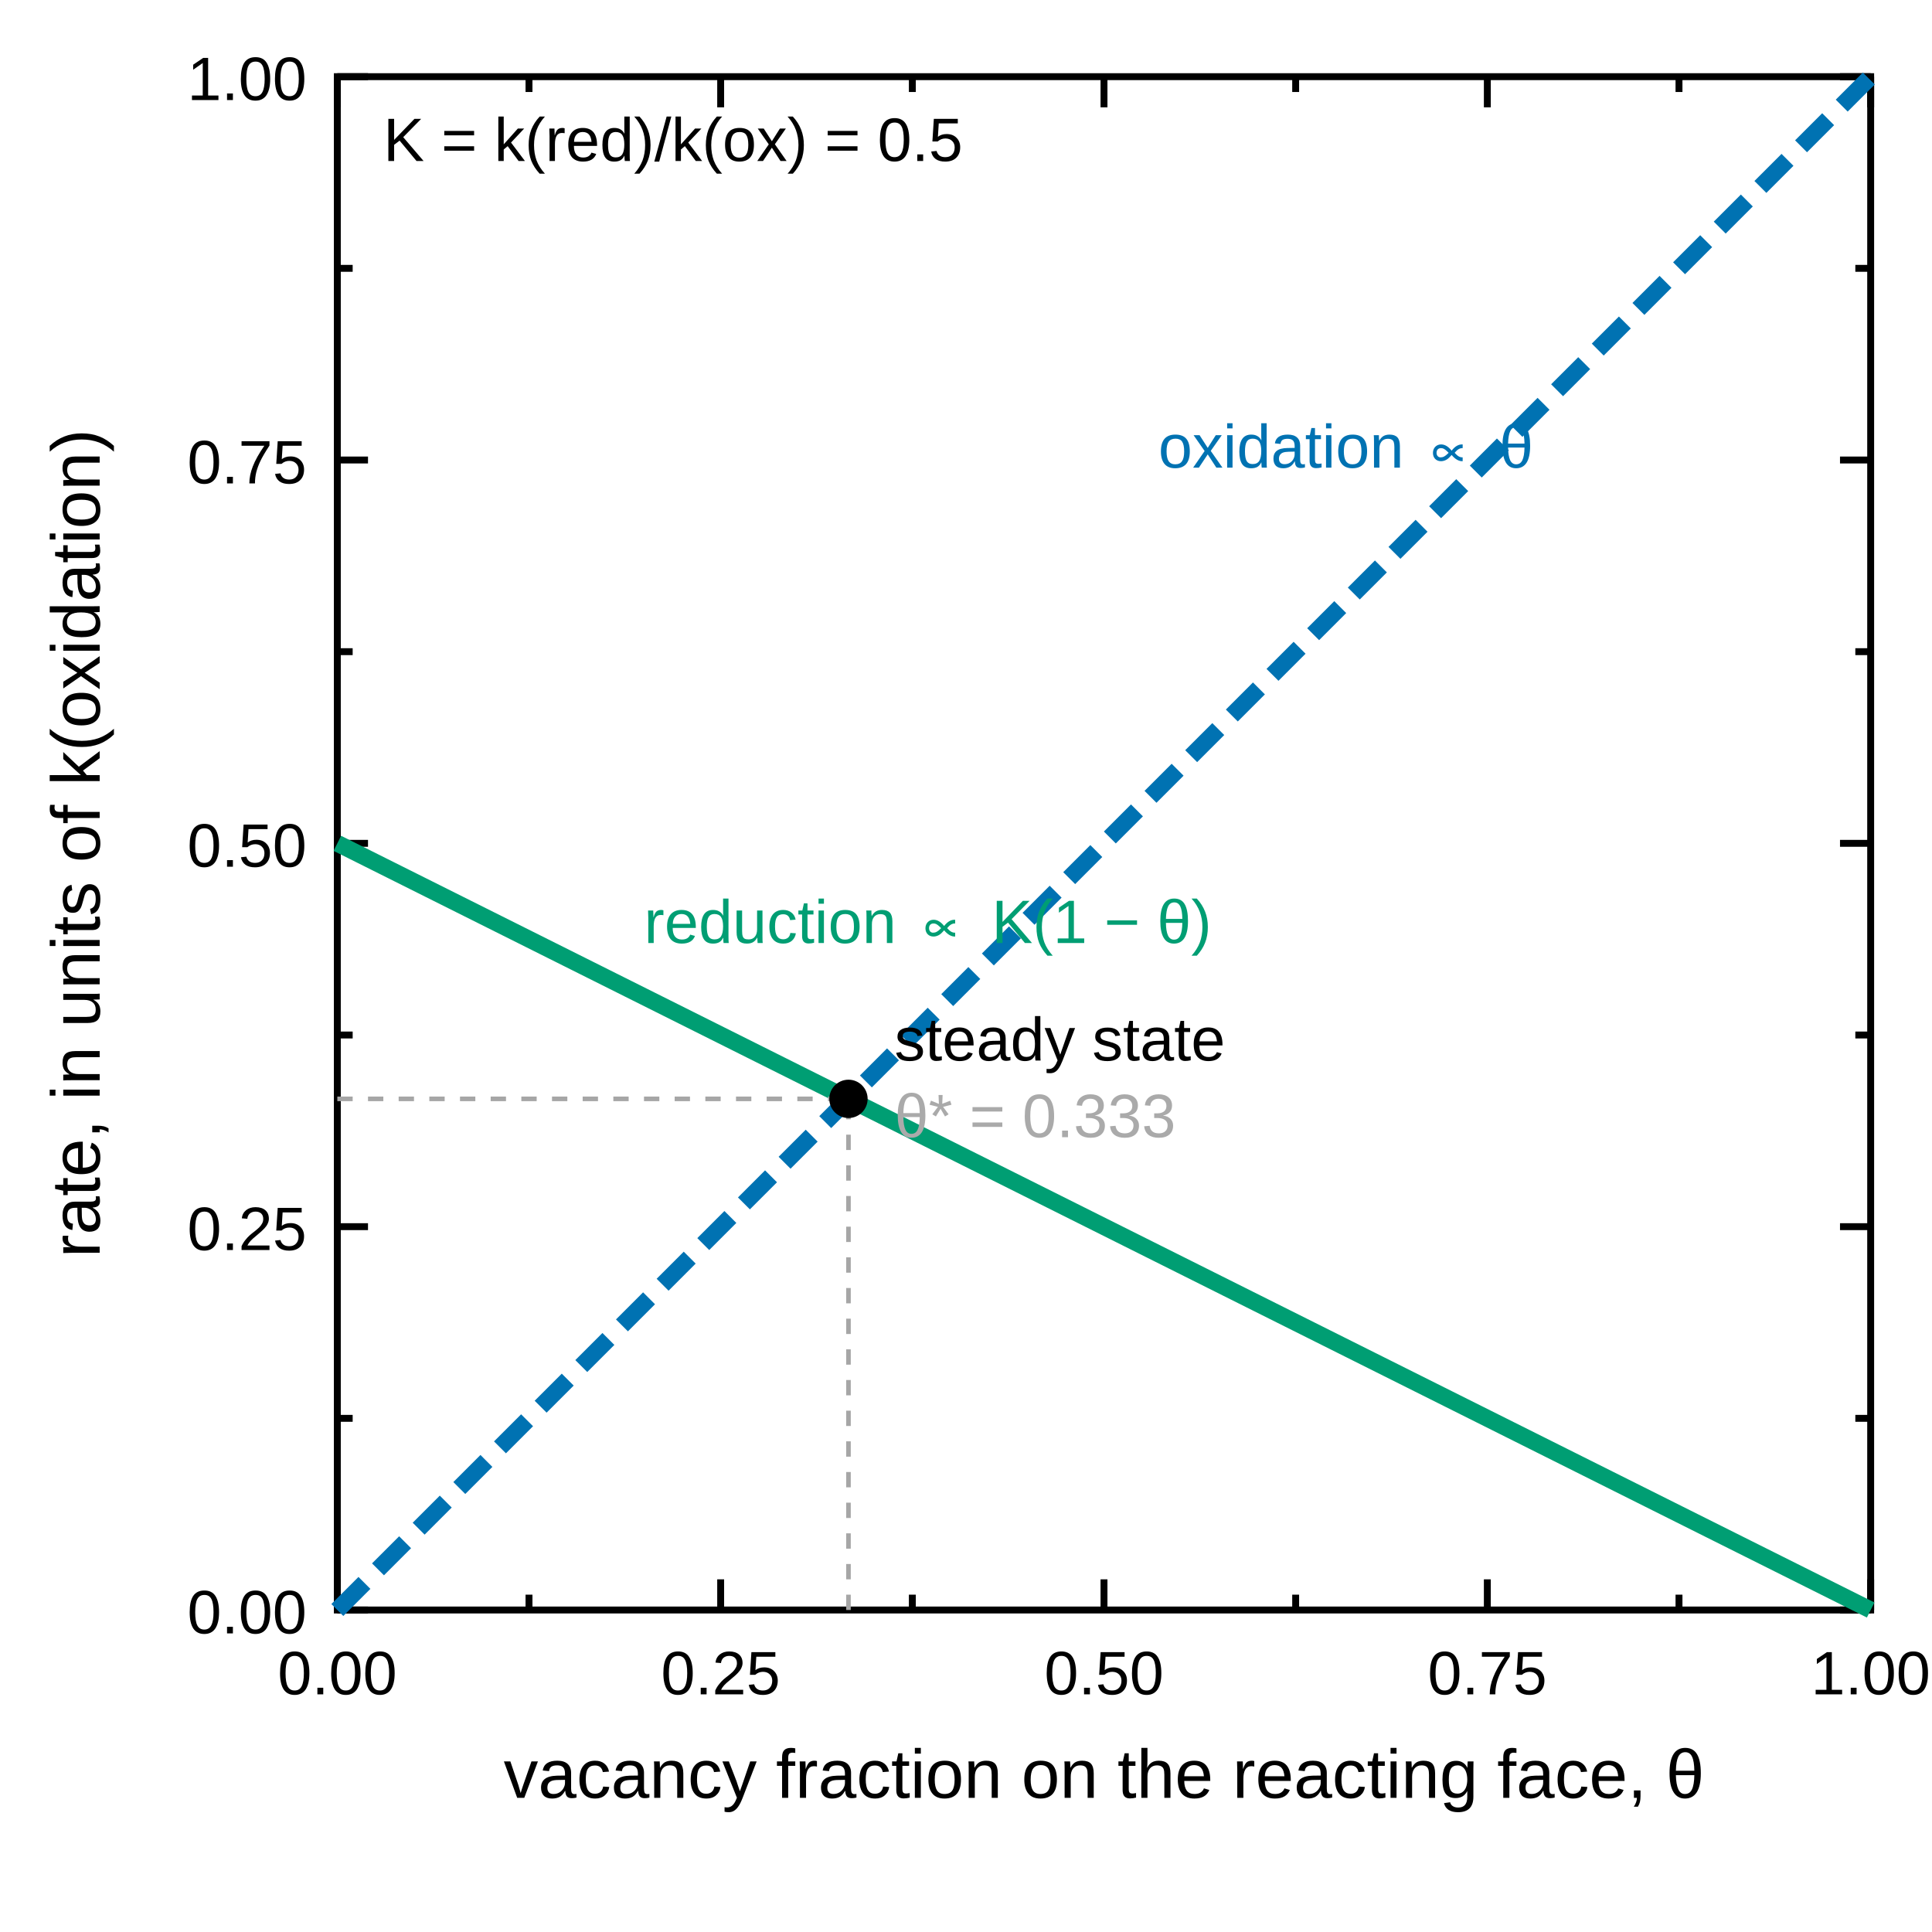
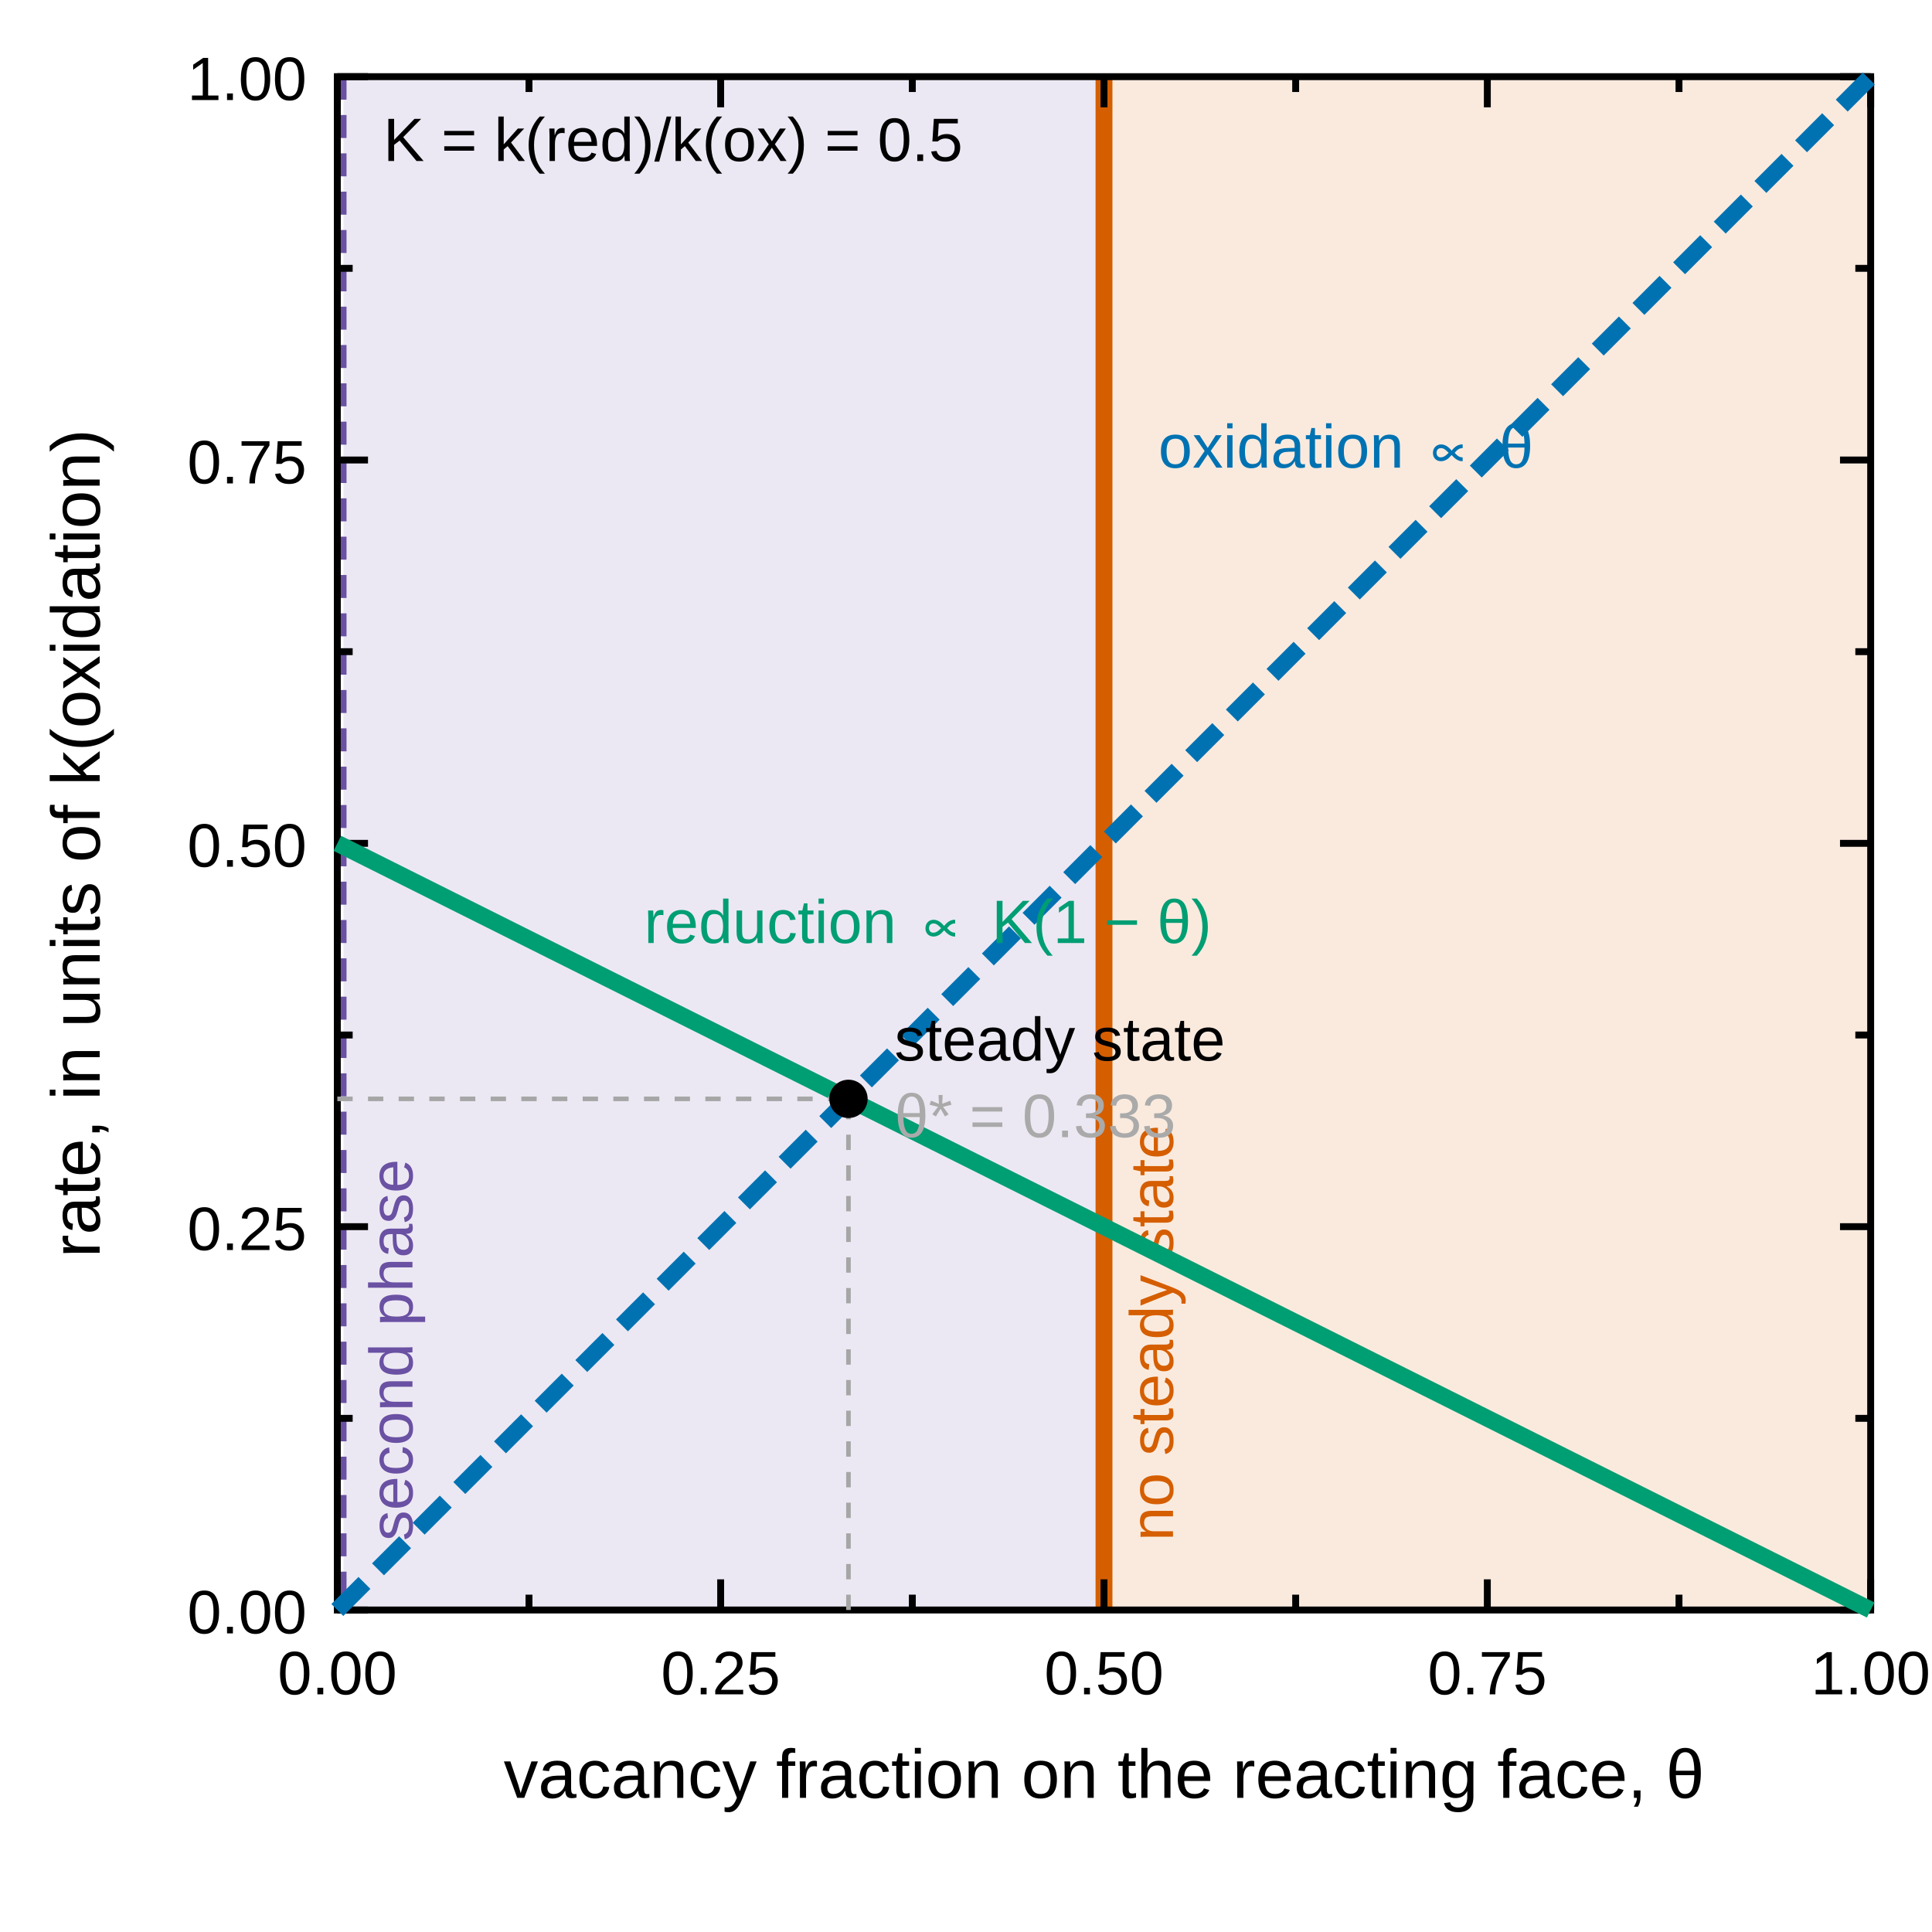
<svg xmlns="http://www.w3.org/2000/svg" width="3.5in" height="3.5in" viewBox="0 0 252 252" data-kind="square">
  <rect x="0" y="0" width="252" height="252" fill="#FFFFFF" />
+   <rect x="44.8" y="10" width="99.2" height="200" fill="#ece8f3" />
+   <line x1="44.8" y1="10" x2="44.8" y2="210" stroke="#6A51A3" stroke-width="0.8" stroke-dasharray="3 2" />
+   <text x="53.8" y="201" font-family="Arial, Helvetica, sans-serif" font-size="8" fill="#6A51A3" transform="rotate(-90 53.8 201)">second phase</text>
+   <rect x="144" y="10" width="100" height="200" fill="#faeade" />
+   <line x1="144" y1="10" x2="144" y2="210" stroke="#D55E00" stroke-width="2.2" />
+   <text x="153" y="201" font-family="Arial, Helvetica, sans-serif" font-size="8" fill="#D55E00" transform="rotate(-90 153 201)">no steady state</text>
  <rect x="44" y="10" width="200" height="200" fill="none" stroke="#000000" stroke-width="0.9" />
  <line x1="44" y1="210" x2="44" y2="206" stroke="#000000" stroke-width="0.9" />
  <line x1="44" y1="10" x2="44" y2="14" stroke="#000000" stroke-width="0.9" />
  <text x="44" y="221" font-family="Arial, Helvetica, sans-serif" font-size="8" text-anchor="middle" fill="#000000">0.00</text>
  <line x1="94" y1="210" x2="94" y2="206" stroke="#000000" stroke-width="0.9" />
  <line x1="94" y1="10" x2="94" y2="14" stroke="#000000" stroke-width="0.9" />
  <text x="94" y="221" font-family="Arial, Helvetica, sans-serif" font-size="8" text-anchor="middle" fill="#000000">0.25</text>
  <line x1="144" y1="210" x2="144" y2="206" stroke="#000000" stroke-width="0.9" />
  <line x1="144" y1="10" x2="144" y2="14" stroke="#000000" stroke-width="0.9" />
  <text x="144" y="221" font-family="Arial, Helvetica, sans-serif" font-size="8" text-anchor="middle" fill="#000000">0.50</text>
  <line x1="194" y1="210" x2="194" y2="206" stroke="#000000" stroke-width="0.9" />
  <line x1="194" y1="10" x2="194" y2="14" stroke="#000000" stroke-width="0.9" />
  <text x="194" y="221" font-family="Arial, Helvetica, sans-serif" font-size="8" text-anchor="middle" fill="#000000">0.75</text>
  <line x1="244" y1="210" x2="244" y2="206" stroke="#000000" stroke-width="0.9" />
  <line x1="244" y1="10" x2="244" y2="14" stroke="#000000" stroke-width="0.9" />
  <text x="244" y="221" font-family="Arial, Helvetica, sans-serif" font-size="8" text-anchor="middle" fill="#000000">1.00</text>
  <line x1="69" y1="210" x2="69" y2="208" stroke="#000000" stroke-width="0.9" />
  <line x1="69" y1="10" x2="69" y2="12" stroke="#000000" stroke-width="0.9" />
  <line x1="119" y1="210" x2="119" y2="208" stroke="#000000" stroke-width="0.9" />
  <line x1="119" y1="10" x2="119" y2="12" stroke="#000000" stroke-width="0.9" />
  <line x1="169" y1="210" x2="169" y2="208" stroke="#000000" stroke-width="0.9" />
  <line x1="169" y1="10" x2="169" y2="12" stroke="#000000" stroke-width="0.9" />
  <line x1="219" y1="210" x2="219" y2="208" stroke="#000000" stroke-width="0.9" />
  <line x1="219" y1="10" x2="219" y2="12" stroke="#000000" stroke-width="0.9" />
  <text x="144" y="234.5" font-family="Arial, Helvetica, sans-serif" font-size="9" text-anchor="middle" fill="#000000">vacancy fraction on the reacting face, θ</text>
  <line x1="44" y1="210" x2="48" y2="210" stroke="#000000" stroke-width="0.9" />
  <line x1="240" y1="210" x2="244" y2="210" stroke="#000000" stroke-width="0.9" />
  <text x="40" y="213.05" font-family="Arial, Helvetica, sans-serif" font-size="8" text-anchor="end" fill="#000000">0.00</text>
  <line x1="44" y1="160" x2="48" y2="160" stroke="#000000" stroke-width="0.9" />
  <line x1="240" y1="160" x2="244" y2="160" stroke="#000000" stroke-width="0.9" />
  <text x="40" y="163.05" font-family="Arial, Helvetica, sans-serif" font-size="8" text-anchor="end" fill="#000000">0.25</text>
  <line x1="44" y1="110" x2="48" y2="110" stroke="#000000" stroke-width="0.9" />
  <line x1="240" y1="110" x2="244" y2="110" stroke="#000000" stroke-width="0.9" />
  <text x="40" y="113.05" font-family="Arial, Helvetica, sans-serif" font-size="8" text-anchor="end" fill="#000000">0.50</text>
  <line x1="44" y1="60" x2="48" y2="60" stroke="#000000" stroke-width="0.9" />
  <line x1="240" y1="60" x2="244" y2="60" stroke="#000000" stroke-width="0.9" />
  <text x="40" y="63.05" font-family="Arial, Helvetica, sans-serif" font-size="8" text-anchor="end" fill="#000000">0.75</text>
  <line x1="44" y1="10" x2="48" y2="10" stroke="#000000" stroke-width="0.9" />
  <line x1="240" y1="10" x2="244" y2="10" stroke="#000000" stroke-width="0.9" />
  <text x="40" y="13.05" font-family="Arial, Helvetica, sans-serif" font-size="8" text-anchor="end" fill="#000000">1.00</text>
  <line x1="44" y1="35" x2="46" y2="35" stroke="#000000" stroke-width="0.9" />
  <line x1="242" y1="35" x2="244" y2="35" stroke="#000000" stroke-width="0.9" />
  <line x1="44" y1="85" x2="46" y2="85" stroke="#000000" stroke-width="0.9" />
  <line x1="242" y1="85" x2="244" y2="85" stroke="#000000" stroke-width="0.9" />
  <line x1="44" y1="135" x2="46" y2="135" stroke="#000000" stroke-width="0.9" />
  <line x1="242" y1="135" x2="244" y2="135" stroke="#000000" stroke-width="0.9" />
  <line x1="44" y1="185" x2="46" y2="185" stroke="#000000" stroke-width="0.9" />
  <line x1="242" y1="185" x2="244" y2="185" stroke="#000000" stroke-width="0.9" />
  <text x="13" y="110" font-family="Arial, Helvetica, sans-serif" font-size="9" text-anchor="middle" fill="#000000" transform="rotate(-90 13 110)">rate, in units of k(oxidation)</text>
  <path class="curve" d="M44,110L45,110.5L46,111L47,111.5L48,112L49,112.5L50,113L51,113.5L52,114L53,114.5L54,115L55,115.5L56,116L57,116.5L58,117L59,117.5L60,118L61,118.5L62,119L63,119.5L64,120L65,120.5L66,121L67,121.5L68,122L69,122.5L70,123L71,123.5L72,124L73,124.5L74,125L75,125.5L76,126L77,126.5L78,127L79,127.5L80,128L81,128.5L82,129L83,129.5L84,130L85,130.5L86,131L87,131.5L88,132L89,132.5L90,133L91,133.5L92,134L93,134.5L94,135L95,135.5L96,136L97,136.5L98,137L99,137.5L100,138L101,138.5L102,139L103,139.5L104,140L105,140.5L106,141L107,141.5L108,142L109,142.5L110,143L111,143.5L112,144L113,144.5L114,145L115,145.5L116,146L117,146.5L118,147L119,147.5L120,148L121,148.5L122,149L123,149.5L124,150L125,150.5L126,151L127,151.5L128,152L129,152.5L130,153L131,153.5L132,154L133,154.5L134,155L135,155.5L136,156L137,156.5L138,157L139,157.5L140,158L141,158.5L142,159L143,159.5L144,160L145,160.5L146,161L147,161.5L148,162L149,162.5L150,163L151,163.5L152,164L153,164.5L154,165L155,165.5L156,166L157,166.5L158,167L159,167.5L160,168L161,168.5L162,169L163,169.5L164,170L165,170.5L166,171L167,171.5L168,172L169,172.5L170,173L171,173.5L172,174L173,174.5L174,175L175,175.5L176,176L177,176.5L178,177L179,177.5L180,178L181,178.5L182,179L183,179.5L184,180L185,180.5L186,181L187,181.5L188,182L189,182.5L190,183L191,183.5L192,184L193,184.5L194,185L195,185.5L196,186L197,186.5L198,187L199,187.5L200,188L201,188.5L202,189L203,189.5L204,190L205,190.5L206,191L207,191.5L208,192L209,192.5L210,193L211,193.5L212,194L213,194.5L214,195L215,195.5L216,196L217,196.5L218,197L219,197.5L220,198L221,198.5L222,199L223,199.5L224,200L225,200.5L226,201L227,201.5L228,202L229,202.5L230,203L231,203.5L232,204L233,204.5L234,205L235,205.5L236,206L237,206.5L238,207L239,207.5L240,208L241,208.5L242,209L243,209.5L244,210" fill="none" stroke="#009E73" stroke-width="2.2" stroke-linejoin="round" />
  <path class="curve" d="M44,210L45,209L46,208L47,207L48,206L49,205L50,204L51,203L52,202L53,201L54,200L55,199L56,198L57,197L58,196L59,195L60,194L61,193L62,192L63,191L64,190L65,189L66,188L67,187L68,186L69,185L70,184L71,183L72,182L73,181L74,180L75,179L76,178L77,177L78,176L79,175L80,174L81,173L82,172L83,171L84,170L85,169L86,168L87,167L88,166L89,165L90,164L91,163L92,162L93,161L94,160L95,159L96,158L97,157L98,156L99,155L100,154L101,153L102,152L103,151L104,150L105,149L106,148L107,147L108,146L109,145L110,144L111,143L112,142L113,141L114,140L115,139L116,138L117,137L118,136L119,135L120,134L121,133L122,132L123,131L124,130L125,129L126,128L127,127L128,126L129,125L130,124L131,123L132,122L133,121L134,120L135,119L136,118L137,117L138,116L139,115L140,114L141,113L142,112L143,111L144,110L145,109L146,108L147,107L148,106L149,105L150,104L151,103L152,102L153,101L154,100L155,99L156,98L157,97L158,96L159,95L160,94L161,93L162,92L163,91L164,90L165,89L166,88L167,87L168,86L169,85L170,84L171,83L172,82L173,81L174,80L175,79L176,78L177,77L178,76L179,75L180,74L181,73L182,72L183,71L184,70L185,69L186,68L187,67L188,66L189,65L190,64L191,63L192,62L193,61L194,60L195,59L196,58L197,57L198,56L199,55L200,54L201,53L202,52L203,51L204,50L205,49L206,48L207,47L208,46L209,45L210,44L211,43L212,42L213,41L214,40L215,39L216,38L217,37L218,36L219,35L220,34L221,33L222,32L223,31L224,30L225,29L226,28L227,27L228,26L229,25L230,24L231,23L232,22L233,21L234,20L235,19L236,18L237,17L238,16L239,15L240,14L241,13L242,12L243,11L244,10" fill="none" stroke="#0072B2" stroke-width="2.2" stroke-dasharray="5 2.5" stroke-linejoin="round" />
  <line x1="110.67" y1="210" x2="110.67" y2="143.33" stroke="#a6a6a6" stroke-width="0.6" stroke-dasharray="2 2" />
  <line x1="44" y1="143.33" x2="110.67" y2="143.33" stroke="#a6a6a6" stroke-width="0.6" stroke-dasharray="2 2" />
  <circle cx="110.67" cy="143.33" r="2.5" fill="#000000" />
  <text x="116.67" y="138.33" font-family="Arial, Helvetica, sans-serif" font-size="8" fill="#000000">steady state</text>
  <text x="116.67" y="148.33" font-family="Arial, Helvetica, sans-serif" font-size="8" fill="#AAAAAA">θ* = 0.333</text>
  <text x="84" y="123" font-family="Arial, Helvetica, sans-serif" font-size="8" fill="#009E73">reduction ∝ K(1 − θ)</text>
  <text x="200" y="61" font-family="Arial, Helvetica, sans-serif" font-size="8" text-anchor="end" fill="#0072B2">oxidation ∝ θ</text>
  <text x="50" y="21" font-family="Arial, Helvetica, sans-serif" font-size="8" fill="#000000">K = k(red)/k(ox) = 0.5</text>
</svg>
